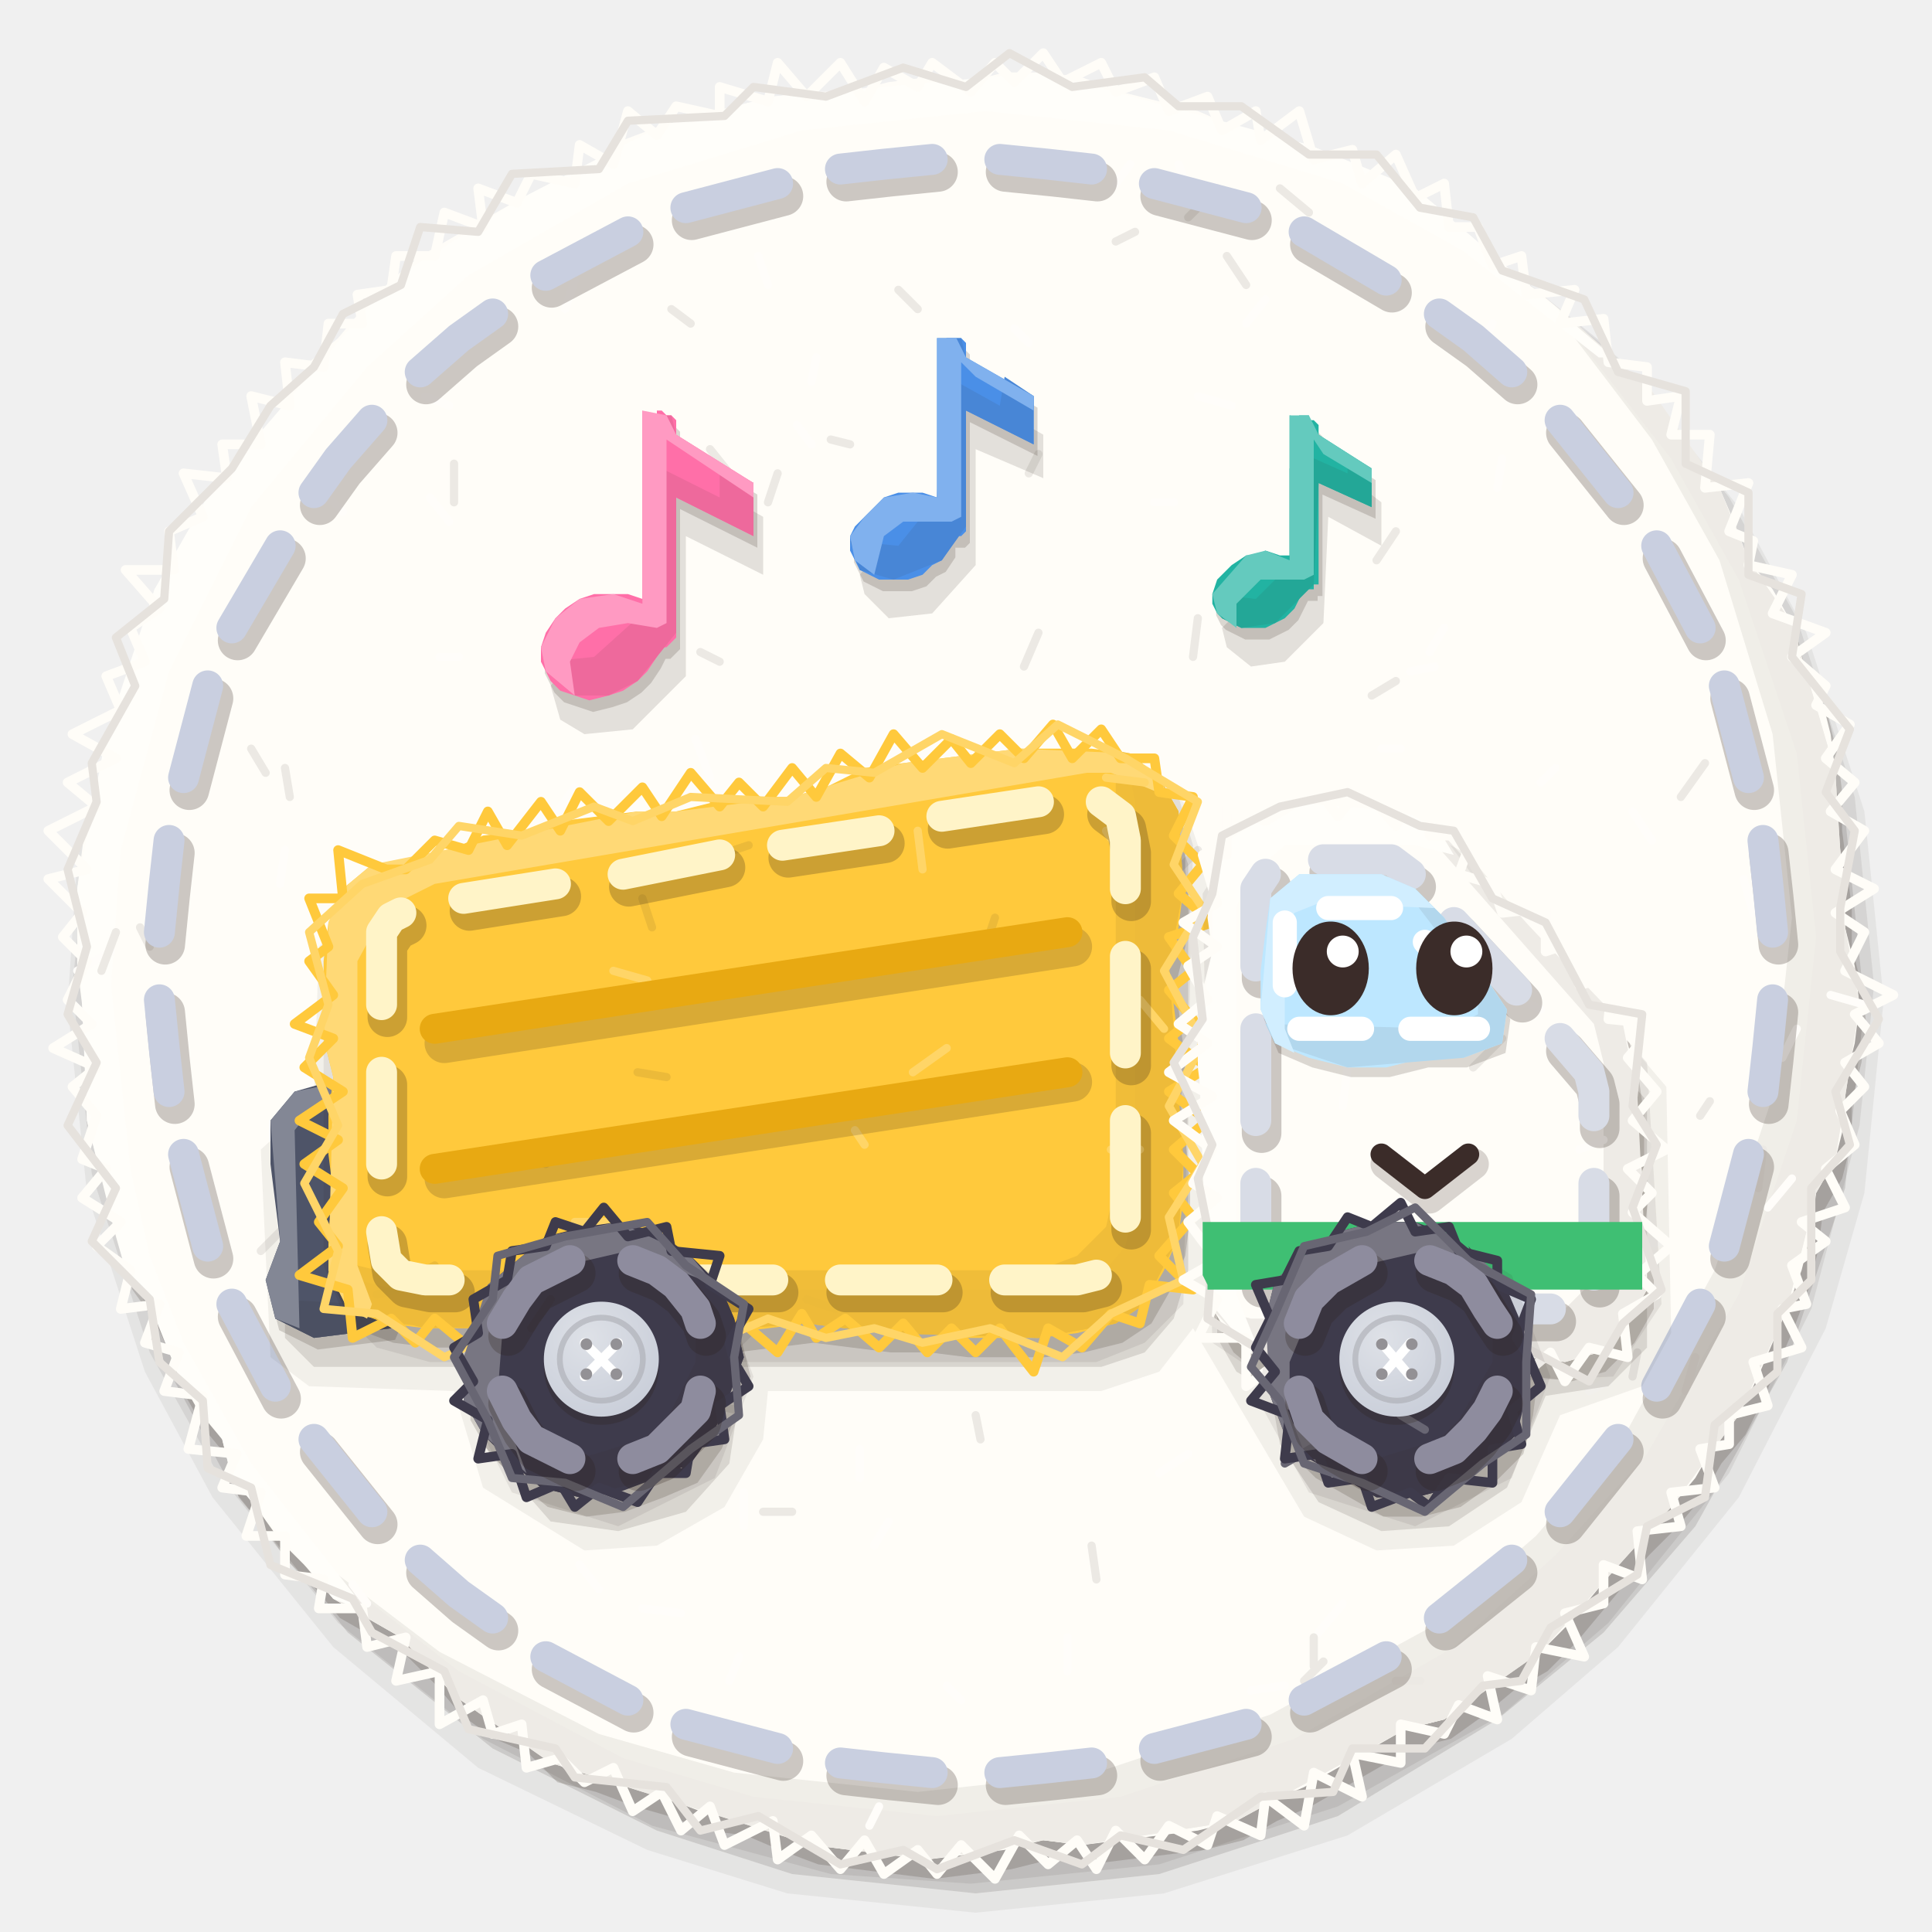
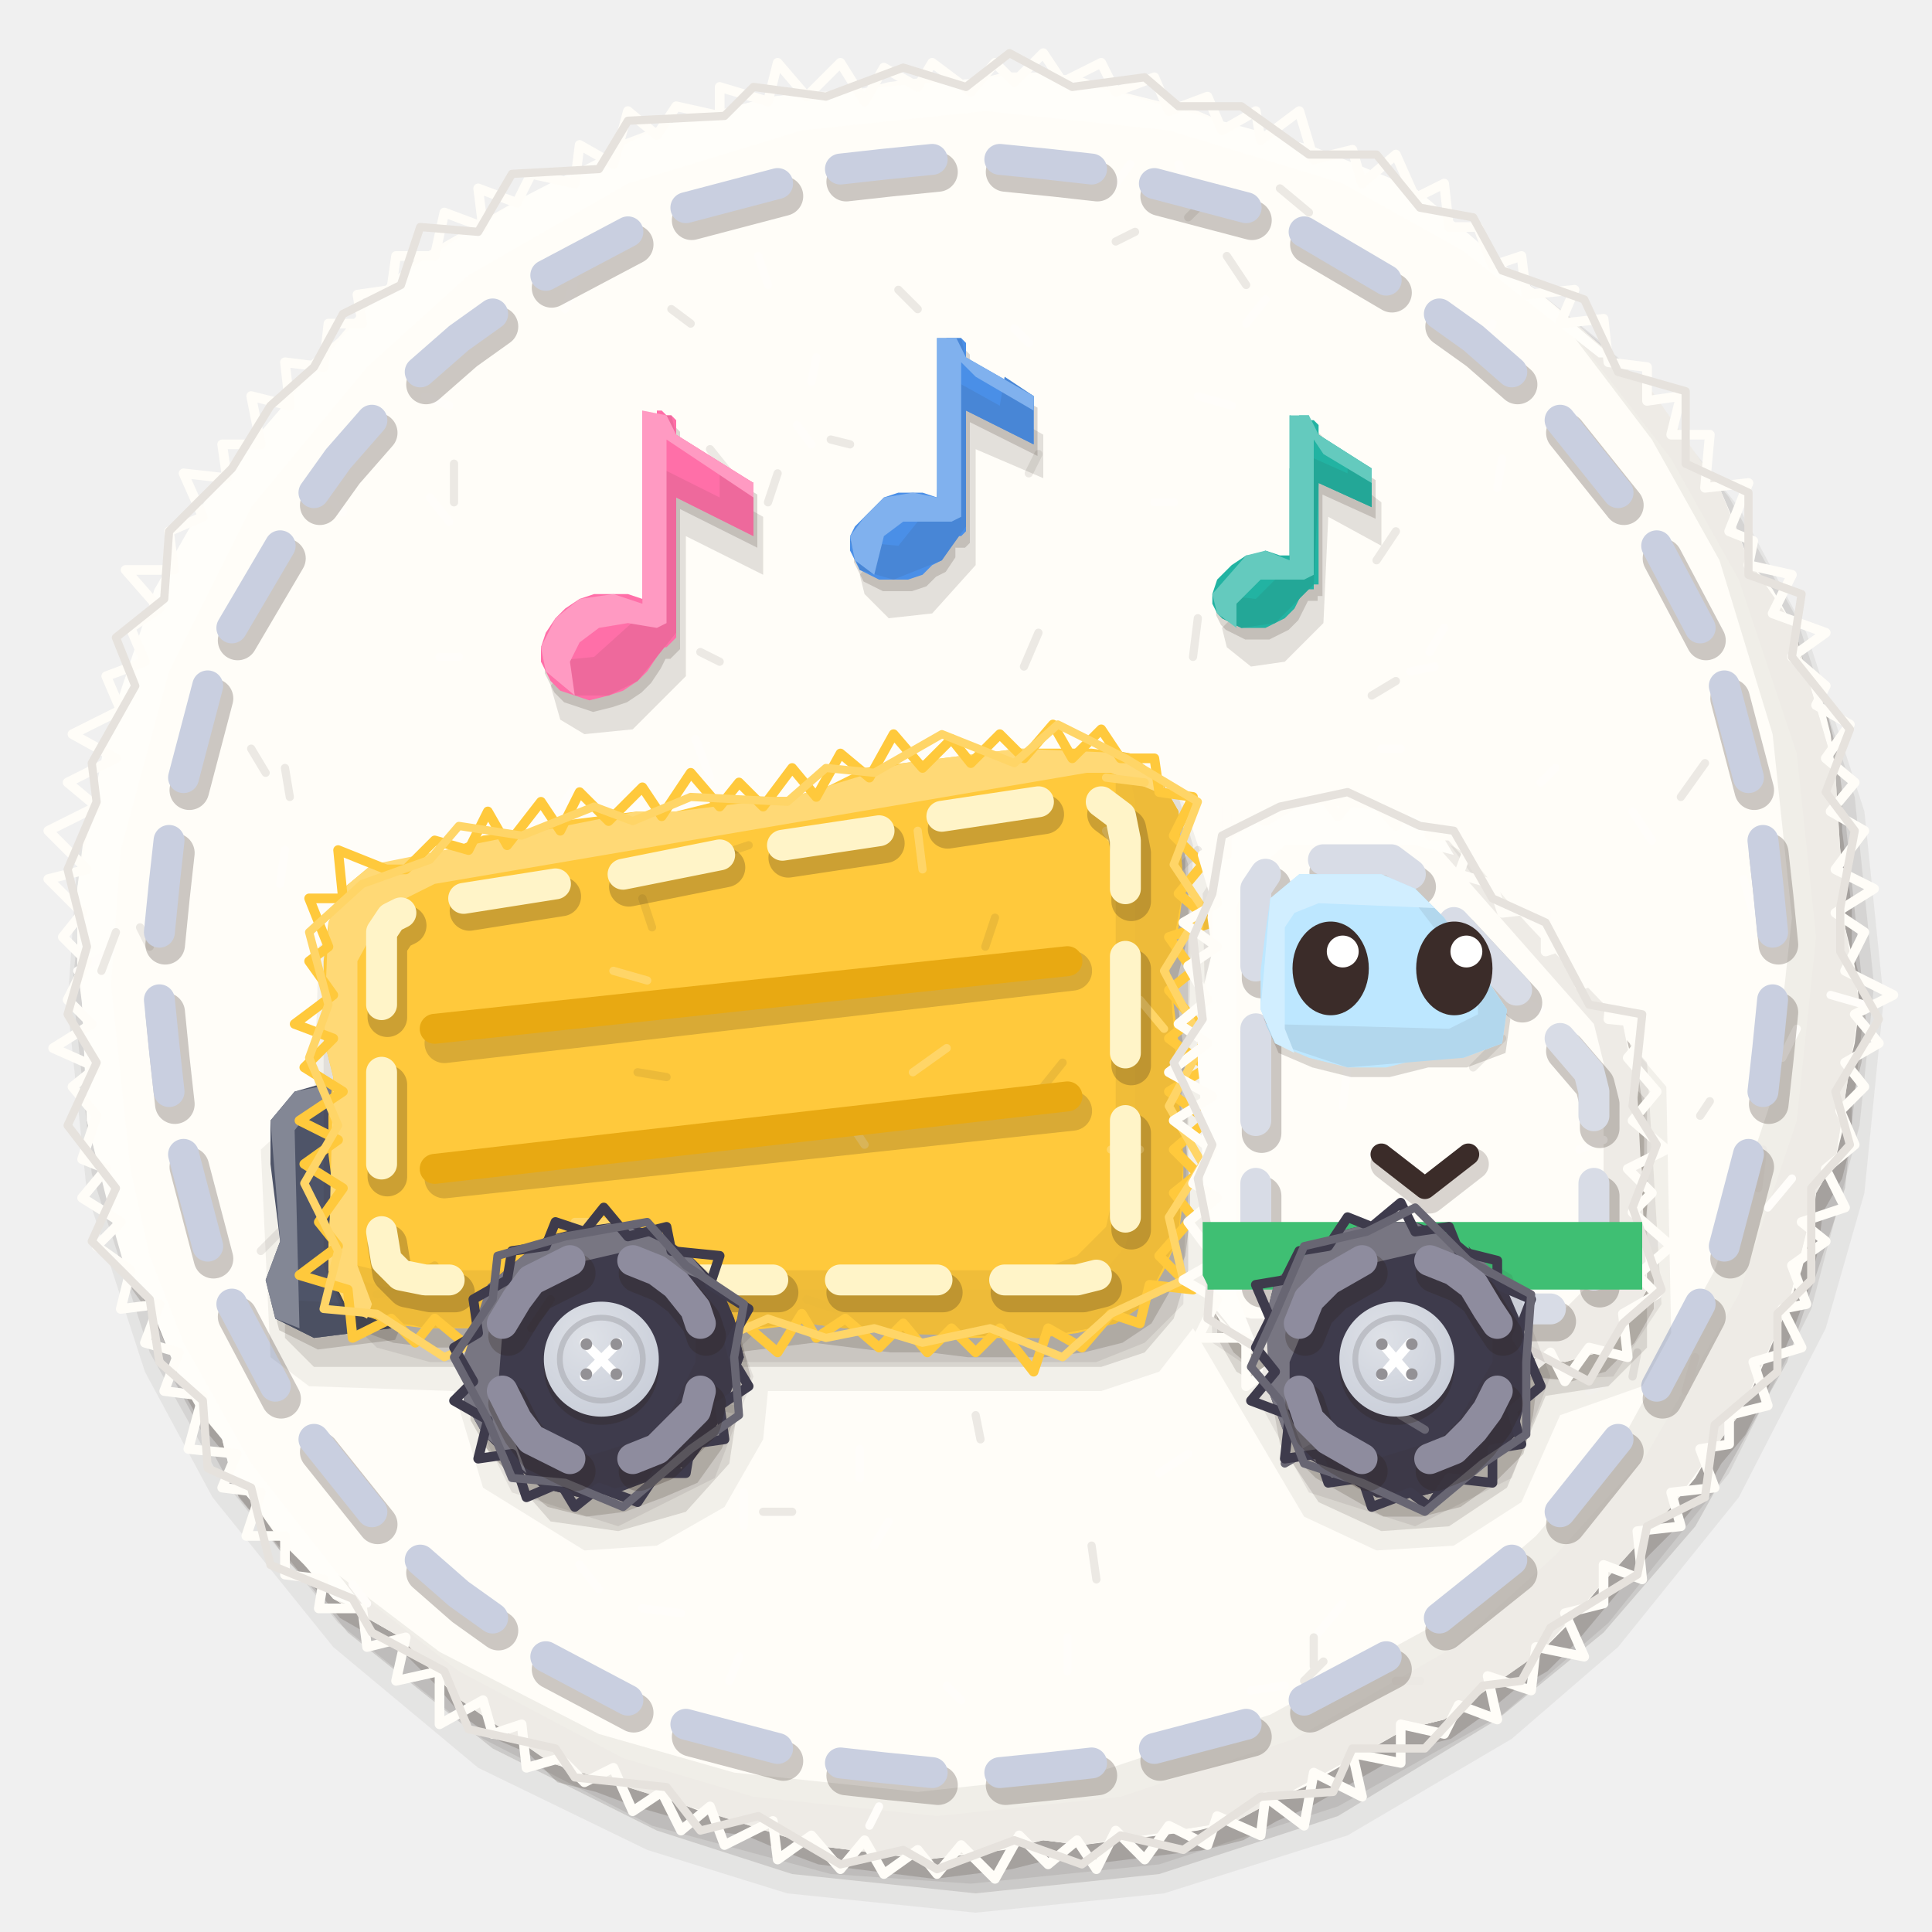
<svg xmlns="http://www.w3.org/2000/svg" viewBox="0 0 200 200" width="200" height="200">
  <defs>
    <path id="p1" d="M384 200l-2-8 0-8-1-8-1-8 0-8-1-8-2-8-4-7-2-8-4-7-5-6-3-8-3-7-5-6-5-7-4-7-6-5-7-5-5-6-6-5-7-5-6-5-6-6-6-5-8-2-7-4-7-3-8-2-8-2-7-3-8-2-8-2-8-3-8-1-8 0-8 2-8-1-8 1-8 2-8 0-8 1-8 2-8 2-7 2-8 3-6 5-7 4-8 3-7 4-7 4-7 4-6 5-6 6-5 6-6 5-4 7-5 7-6 5-5 7-4 7-3 7-5 7-2 8-2 7-3 8-3 7-1 8-3 8-1 8-1 8 0 8 0 8 1 8 1 8 0 8 0 8 2 8 2 8 2 8 2 7 5 7 3 7 3 8 4 7 5 6 2 8 5 6 5 7 6 6 5 6 7 4 7 4 6 6 5 6 7 5 7 3 6 6 8 2 8 3 7 2 8 3 8 1 7 3 8 3 8 1 8 1 8 1 8-1 8-1 8-2 8 1 8-1 8-1 8-1 8-2 7-4 7-3 7-4 7-4 7-4 8-2 7-5 6-5 7-4 6-6 5-6 5-6 5-6 6-6 5-6 4-7 5-6 4-8 3-7 3-7 3-8 2-8 1-8 4-7 2-8 0-8 2-8 1-8z" />
    <path id="p2" d="M367 207l-1 10-1 9M362 239l-5 19M352 270l-9 17M335 298l-12 15M313 323l-15 12M287 343l-17 9M258 357l-19 5M226 365l-9 1-10 1M193 367l-10-1-9-1M161 362l-19-5M130 352l-17-9M102 335l-7-5-8-7M77 313l-12-15M57 287l-9-17M43 258l-5-19M35 226l-1-9-1-10M33 193l1-10 1-9M38 161l5-19M48 130l10-17M65 102l5-7 7-8M87 77l8-7 7-5M113 57l17-9M142 43l19-5M174 35l9-1 10-1M207 33l10 1 9 1M239 38l19 5M270 48l17 10M298 65l7 5 8 7M323 87l12 15M343 113l9 17M357 142l5 19M365 174l1 9 1 10" />
    <path id="p3" d="M76 223l-8 1-7 2-5 6 0 9 1 8 1 8-3 8 2 8 8 4 8-1 8-1 3-7-1-8 1-8 1-8-1-8 0-8z" />
    <path id="p4" d="M85 178l-8 1-6 5-3 7-1 8 0 8 0 8 2 8-1 8 0 8 1 8-1 8 0 8 4 8 8 3 8 1 8 0 8 0 8-1 7 2 8 1 8-1 8 0 8 0 8-1 8-1 8 1 8 1 8 0 8 1 8 0 8 0 8-1 8-2 6-4 4-7 3-7 1-8 0-8-1-8-1-8 1-8-1-8-1-8 2-8 1-8-1-8 0-8-4-7-6-5-8-1-7 0-8 0-8 1-8 1-8 1-8 1-8 4-7 2-8 0-8 1-8 2-8 0-8 1-8 1-8 2-8 1-7 3z" />
    <path id="p5" d="M228 166l4 3 1 5 0 10M233 198l0 20M233 232l0 20M227 264l-4 1-15 0M194 265l-20 0M160 265l-19 0M127 265l-20 0M93 265l-5 0-5-1-3-3-1-6M79 241l0-19M79 208l0-15 2-3 2-1M96 186l19-3M129 181l20-4M162 175l20-3M195 169l20-3" />
    <path id="p6" d="M267 166l-8 4-6 5-2 7-1 8 1 7-2 8-1 8 0 8 1 8 0 8 1 8 1 8-1 8 0 8 4 7 6 5 8 2 8-1 8-1 8 0 8-1 8-1 8 2 8 1 7-2 6-6 4-7 0-8-2-8 1-8-1-8 0-8-1-7-2-8-6-6-5-5-6-6-5-6-7-5-5-6-4-6-7-4-8 0-8-2z" />
    <path id="p7" d="M274 178l14 0 4 3M301 191l13 14M323 215l6 7 1 4 0 5M330 245l0 19M321 271l-19 0M289 271l-19 0M260 264l0-19M260 232l0-19M260 200l0-16 2-3" />
    <path id="p8" d="M249 264l1 2 0 1 90 0 0-1 0-2 0-11-91 0z" />
    <path id="p9" d="M269 181l-6 5-1 7-1 8 0 8 3 7 7 3 8 2 8 0 8-2 8 0 8-3 1-7-4-6-5-6-4-7-6-6-7-3-8 0z" />
    <path id="p10" d="M154 281l-2-8-3-7-6-6-7-5-8-2-7 1-8 2-6 5-6 5-2 8-3 7 0 9 4 7 6 6 6 5 8 2 8-1 8-3 7-3 5-7 3-7z" />
    <path id="p11" d="M145 288l-1 4-4 4-4 4-5 2M118 302l-8-4-3-4-3-6M104 274l3-5 3-4 8-4M131 261l5 2 4 3 4 5 1 3" />
    <radialGradient id="g1" cx="0.38" cy="0.32" r="0.75">
      <stop offset="0" stop-color="#DEE1E7" />
      <stop offset="1" stop-color="#C9CED9" />
    </radialGradient>
    <path id="p12" d="M317 281l-2-7-3-7-5-6-6-5-8-3-8 0-8 2-7 5-6 5-2 8 1 8 0 8 3 8 5 5 7 4 7 4 8 0 8-2 7-5 6-6 2-8z" />
    <path id="p13" d="M310 288l-2 4-3 4-4 4-5 2M282 302l-7-4-4-4-2-6M269 274l2-5 4-4 7-4M296 261l5 2 4 3 3 5 2 3" />
    <path id="p14" d="M133 89l0 11 0 25 0-1-3-1-3 0-4 0-3 1-3 2-2 2-2 3-1 3 0 3 1 2 1 2 2 2 3 1 3 1 4-1 3-1 3-2 2-2 2-3 1-2 1 0 1-1 1-1 0-1 0-1 0-27 16 8 0-11-16-10 0-1 0-1 0-1-1-1-1 0-1-1-1 0 0 1-1 0-1 0-1-1z" />
    <path id="p15" d="M194 73l0 9 0 21-3-1-2 0-3 0-3 1-2 2-2 2-2 2-1 2 0 3 1 2 1 2 2 1 2 1 3 0 3 0 3-1 2-2 2-1 2-3 0-2 1 0 1 0 1-1 0-1 0-1 0-23 14 7 0-10-14-8 0-1 0-1 0-1-1-1-1 0-1 0-1 0-1 1-1-1z" />
    <path id="p16" d="M267 89l0 8 0 19 0-1-2 0-3-1-2 1-2 0-3 2-1 1-2 2-1 3 0 2 1 2 1 1 2 1 2 1 2 0 3 0 2-1 2-1 2-2 1-2 1-2 1 0 1 0 0-1 1 0 0-1 0-20 11 5 0-8-11-7 0-1 0-1-1-1-1 0 0-1-1 0-1 0-1 1-1-1z" />
  </defs>
  <g transform="scale(0.5)">
    <path d="M390 207l-4-39-12-37-14-26-25-31-30-24-35-18-38-10-30-3-39 4-38 12-34 20-22 19-25 31-18 35-10 38-2 30 4 39 12 37 14 26 25 31 30 25 35 17 29 9 39 4 39-4 38-12 34-20 22-19 25-31 18-35 8-28z" fill="#2A1C14" opacity=".06" />
    <path d="M386 208l-4 38-12 36-19 34-19 22-22 18-33 20-37 12-38 4-38-4-28-9-34-17-30-24-24-30-14-26-12-36-4-38 2-29 10-37 18-35 24-30 22-18 33-19 37-12 38-4 38 4 37 12 25 13 30 24 24 30 14 26 12 36z" fill="#2A1C14" opacity=".13" />
    <path d="M388 204l-4-39-12-37-14-25-25-31-30-24-35-18-37-10-30-2-38 4-37 12-34 19-22 19-25 31-17 34-10 38-3 29 4 39 12 37 14 25 25 31 30 24 35 18 37 10 29 2 39-4 37-12 34-19 22-19 25-31 17-34 10-38z" fill="#2A1C14" opacity=".08" />
    <use href="#p1" fill="#2A1C14" opacity=".17" transform="translate(1.4 4)" />
    <use href="#p1" fill="#FFFDF8" />
    <path d="M382 192l-2-32-9-31-9-13-6-15-14-20-19-17 0 2 19 25 14 25 11 36 4 38-4 37-12 36-18 33-19 22-22 19-33 18-36 12-37 4-38-4-28-8-33-17-25-19-3 1 6 7 14 8 11 12 20 14 54 17 24 3 24-4 8 1 32-5 35-19 8-2 20-14 27-30 14-19 10-22 6-24 4-7 5-32z" fill="#F0EEE8" />
    <path d="M382 192l-2-32-9-31-9-13-6-15-14-20-17-15 0 2 21 27 14 25 12 36 4 38-4 38-12 36-19 33-19 21-21 19-33 19-36 12-38 4-38-4-27-8-34-18-27-21-3 1 4 5 14 8 11 12 20 14 54 17 24 3 24-4 8 1 32-5 35-19 8-2 20-14 27-30 14-19 10-22 6-24 4-7 5-32z" fill="#EEEBE6" />
    <path d="M334 74l-41-35-22-9-55-15-56 5-23 6-29 15-27 17-37 43-12 21-10 30-6 32 2 48 8 31 5 7 6 15 9 13 2 8 21 25 5 2 0-2-22-28-14-25-7-18-4-18-4-38 2-28 10-37 17-34 24-29 21-19 33-19 36-11 38-4 38 4 36 11 25 14 28 22z" fill="#FFFEFA" />
    <path d="M234 34l-3 4m13-4l3 8m-128 16l-2 6m40-11l2 6m150 8l-4 7m-43-12l-4 5m-48 1l3 3m-125 11l5 2m76-10l-1 5m80 3l7 2m56 11l-1 6m-145-13l3 4m-102 9l5 5m18-3l4 5m150-4l-4 0m60 26l-3 5m1 3l-5 1m-201-3l4 0m49 17l3 8m143-6l-4 0m36 4l-3 3m-131-2l-5 3m-59 4l6 3m-11-7l-5 7m-55 6l-1 7m123-5l6 1m151-11l4 6m19 8l2 7m-213 0l5 4m-132 4l-7 4m58-8l-2 3m149-2l-4 2m162 10l7 2m-14 5l-3 6m-52-5l7 2m-47 0l2 3m-76-1l0 5m12-3l-4 1m28-2l2 4m85-3l-4 0m-221 20l4 3m266 1l-5 6m-22 7l-7 1m-117-3l-3 6m-103 2l-5 6m191 7l-5 4m38 6l-4 2m-179-12l-3 8m133 12l6 3m27-5l-1 5m-66 2l-6 4m-62-5l0 6m-24 3l0 7m30-1l-3 5m97 12l-5 6m-140-5l8 1m-21-10l4 5m-51-1l3 4m77 11l-2 5m70-9l0 7m45 3l-7 1m-63-1l3 3m-17 22l-2 4" fill="none" stroke="#FFFDFA" stroke-width="1.7" stroke-linecap="round" stroke-linejoin="round" />
    <path d="M265 39l6 5m-19-5l-6 6m-11 3l-4 2m-45 10l4 4m64-11l4 6m-119 5l4 3m164 7l5 4m-97 16l-2 4m-41-7l4 1m-29 1l4 5m-57-2l0 8m67-6l-2 6m130 6l-4 6m-70 15l-3 7m36-10l-1 8m42 5l-5 3m-139-9l4 2m-97 18l3 5m298-2l-5 7m-289-6l1 6m188 11l-4 4m-41 7l1 6m-66-13l5 3m-63 5l-1 4m-50 0l2 4m-7-3l-3 8m103 0l1 6m203-1l-4 1m-70 0l-5 2m-166 14l-4 3m29 1l5 0m68-9l-7 0m180 10l-2 3m13 7l-1 8m-266-10l-6 5m196 15l-6 0m-70 2l1 4m-153-9l-6 6m40 11l-6 1m69 3l-5 5m120-9l-7 1m86 10l-2 7m-10-8l-1 5m-205 2l4 6m11-2l5 1m49 1l1 5m-45 15l6 0m62 7l1 7m45 12l0 6m2-1l-4 4m19 0l5 0" fill="none" stroke="#ECE9E4" stroke-width="1.7" stroke-linecap="round" stroke-linejoin="round" />
    <path d="M382 201l10 5-8 4 5 6-7 4 4 5-5 5 3 7-6 5 4 8-9 3 5 4-7 5 3 8-5 1 4 8-10 3 3 9-8 2 0 6-6 1 3 8-9 1 2 7-9 1 1 10-8-3 0 8-8 2 4 9-10-2-1 9-9-3 2 9-8-3-3 6-9-2 0 8-10-2 2 9-10-5-2 11-8-6-1 8-9-4-2 6-8-4-5 7-6-6-4 8-4-6-6 5-6-6-5 9-7-7-5 6-4-5-7 5-4-7-5 6-6-7-7 5-1-8-10 5-3-8-6 5-4-8-6 4-4-9-6 3-5-5-7 2-1-9-6 2-2-7-9 5 0-11-9 2 2-9-8 2-1-8-9 0 1-6-8-1 0-8-8 0 3-9-8-1 3-7-10-1 3-11-8-1 3-8-7-2 3-8-8 1 2-8-7-5 5-5-8-5 5-6-5-2 3-9-5-6 5-4-9-4 8-5-5-5 4-8-5-5 4-5-7-7 8-2-8-8 10-5-6-5 10-5-9-5 10-5-3-7 8-3-3-7 6-4-7-8 10 0-1-8 7-3-4-9 9 1-1-7 8 0-2-10 8 2-1-9 8 1 1-9 7 0-1-6 7-1 1-7 8 0 2-9 8 3-1-8 8 3 3-6 9 2 1-8 7 4 3-11 6 5 4-6 9 2 0-6 10 3 2-8 6 7 7-7 5 8 4-7 7 4 3-5 8 6 5-6 4 4 6-6 4 6 8-4 3 6 8-3 3 7 8-3 3 7 7-4 1 6 8-6 3 10 8-2 2 7 7-6 4 9 6-3 1 9 6 0 3 8 6-2 1 8 10-1-3 7 9-1 1 9 8 1 0 7 7-1-2 8 8 0-1 11 9-1-4 10 5 2-1 5 9 2-4 8 11 4-7 5 7 6-2 4 7 4-5 7 6 5-5 6 7 4-6 8 8 4-8 5 6 4-4 8" fill="none" stroke="#FFFDF8" stroke-width="2" stroke-linecap="round" stroke-linejoin="round" />
    <path d="M381 197l8 14-9 15 3 11-8 9 0 19-7 7 0 12-13 11-2 15-12 6-2 10-18 11-6 11-8 1-12 13-15 0-4 9-15 1-16 11-13-3-8 6-14-5-16 6-7-4-13 3-17-10-12 3-7-9-19-2-4-6-18-4-5-12-15-8-4-7-17-7-4-16-9-4-1-14-9-8-2-13-12-12 5-11-10-13 6-13-6-10 4-14-4-16 6-14-1-8 9-16-4-10 10-8 1-14 13-13 8-13 9-8 6-11 12-6 4-12 12 1 7-12 18-1 6-10 20-1 6-6 15 2 16-6 13 4 9-7 13 7 15-2 7 6 13 0 14 10 14 0 9 11 11 2 6 11 17 6 7 15 14 4 0 15 13 6 0 17 11 4-2 13 12 15-5 13 6 8-3 16 0 9" fill="none" stroke="#E6E2DD" stroke-width="1.7" stroke-linecap="round" stroke-linejoin="round" />
    <use href="#p2" fill="none" stroke="#2A1C14" stroke-width="8.2" stroke-linecap="round" stroke-linejoin="round" opacity=".24" transform="translate(1.2 2.6)" />
    <use href="#p2" fill="none" stroke="#C9CFE0" stroke-width="6.4" stroke-linecap="round" stroke-linejoin="round" />
    <path d="M65 228l-11 10 2 43 8 6 30 1 6 20 21 13 15-1 14-8 8-14 1-10 69 0 12-4 7-9 23 39 15 7 16-1 14-9 8-18 17-6 6-11-1-51-41-48-11-6-26 0-17 10-5-15-16-9-148 24-15 15z" fill="#2A1C14" opacity=".06" />
    <path d="M79 187l-9 13 0 32-7 1-4 6 0 38 6 6 34 0 1 16 14 16 14 2 14-4 9-10 3-20 74 0 9-3 6-7 3-10 0-84-3-9-7-6-14-3zM262 177l-8 6-2 8 0 86 4 7 7 4 2 11 8 12 13 6 14-1 12-8 8-19 13-2 8-8 0-51-43-50-9-3z" fill="#2A1C14" opacity=".13" />
    <use href="#p3" fill="#2A1C14" opacity=".17" transform="translate(.8 2.4)" />
    <use href="#p3" fill="#4E5468" />
    <path d="M57 273l8 4 16-2 3-7 1-24-1-16-5-3 0 41-4 4-18-1z" fill="#4B5062" />
    <path d="M76 223l-15 3-5 6 2 25-3 8 2 8 5 2-1-41 4-5 13 0 6 2 0-3z" fill="#838795" />
    <path d="M86 178l-12 6-7 14 0 64 4 10 7 7 11 3 138 0 10-4 8-8 2-95-3-10-8-7-15-2z" fill="#2A1C14" opacity=".08" />
    <use href="#p4" fill="#2A1C14" opacity=".17" transform="translate(1.4 4)" />
    <use href="#p4" fill="#FFC93C" />
    <path d="M68 263l4 8 8 3 16 1 16-1 15 3 40-3 16 2 32 1 16-3 6-4 7-14 1-16-3-40 3-16-1-16-4-7-6-5-5-1 2 6 0 84-2 9-6 6-8 3-137 0-8-2z" fill="#F0BD39" />
    <path d="M72 271l16 4 24-1 15 3 40-3 16 2 32 1 16-3 6-4 7-14 1-16-3-40 3-16-1-16-4-7-7-5 2 10 0 83-2 9-5 6-9 3-137 0-12-3-1 1z" fill="#EEBB39" />
    <path d="M77 179l-6 5-3 7-1 24 2 8-1 40 4 8 4 2 1-3-3-8 0-63 6-11 10-5 135-23 5 0 12 5-2-4-6-5-23-1-24 3-23 7-24 3-8 0z" fill="#FFD976" />
    <path d="M229 161l8 1m-47 10l1 8m38-8l2 3m-104 26l7 2m102 4l5 6m-45 4l-7 5m47 16l-6 0m-53-4l2 3m-52 16l-8 0m-31 11l3 2" fill="none" stroke="#FFD567" stroke-width="1.7" stroke-linecap="round" stroke-linejoin="round" />
    <path d="M155 175l-6 2m57 13l-2 6m-71-10l2 6m-3 30l6 1m82-3l-4 5m-102 12l-1 4m-23 21l-6 3m-2 2l-4 1m89 1l6 2" fill="none" stroke="#ECBA39" stroke-width="1.7" stroke-linecap="round" stroke-linejoin="round" />
    <path d="M84 180l6-6 7 2 4-8 4 7 7-9 4 6 4-8 6 6 7-7 4 6 6-9 6 7 4-5 5 5 6-8 5 6 5-9 6 5 5-9 6 7 6-6 4 5 6-6 5 5 6-7 4 7 6-6 4 6 7 0 1 7 7 1-4 8 6 6-5 6 7 6-9 3 5 7-5 4 5 6-5 4 8 6-8 5 8 6-7 6 5 5-5 4 4 5-7 8 7 7-9-1-2 8-6-2-6 7-7-4-3 9-7-9-5 5-5-5-5 5-5-6-5 5-7-6-6 4-3-5-5 8-7-6-5 6-5-5-5 6-7-6-4 7-6-8-4 4-7-5-3 8-8-7-4 4-6-5-4 5-5-5-8 4-1-10-10-3 8-6-4-5 5-7-8-5 7-5-8-4 9-6-8-5 6-6-8-3 8-6-5-7 4-3-4-10 7 0-1-10 10 4 4 0" fill="none" stroke="#FFC93C" stroke-width="2" stroke-linecap="round" stroke-linejoin="round" />
    <path d="M89 178l6-7 13 2 15-6 8 3 12-5 20 1 8-7 10 1 14-8 15 6 9-8 14 7 15 9-5 13 6 9-8 13 8 15-7 13 7 12-7 11 3 13-15 7-10 9-15-6-14 3-10-3-10 2-12-4-14 6-15-4-12 4-9-6-17 8-14-9-11-1 3-12-7-14 7-12-6-14 4-11-4-15 11-10 14-5" fill="none" stroke="#FFD567" stroke-width="1.7" stroke-linecap="round" stroke-linejoin="round" />
    <use href="#p5" fill="none" stroke="#2A1C14" stroke-width="8.2" stroke-linecap="round" stroke-linejoin="round" opacity=".24" transform="translate(1.2 2.6)" />
    <use href="#p5" fill="none" stroke="#FFF4C8" stroke-width="6.4" stroke-linecap="round" stroke-linejoin="round" />
-     <path d="M92 216l130-20" fill="none" stroke="#2A1C14" stroke-width="8.2" stroke-linecap="round" stroke-linejoin="round" opacity=".18" />
-     <path d="M90 213l131-20" fill="none" stroke="#E8A912" stroke-width="6.2" stroke-linecap="round" stroke-linejoin="round" />
-     <path d="M92 244l130-20" fill="none" stroke="#2A1C14" stroke-width="8.2" stroke-linecap="round" stroke-linejoin="round" opacity=".18" />
-     <path d="M90 242l131-20" fill="none" stroke="#E8A912" stroke-width="6.2" stroke-linecap="round" stroke-linejoin="round" />
+     <path d="M92 216l130-15" fill="none" stroke="#2A1C14" stroke-width="8.2" stroke-linecap="round" stroke-linejoin="round" opacity=".18" />
+     <path d="M90 213l131-14" fill="none" stroke="#E8A912" stroke-width="6.2" stroke-linecap="round" stroke-linejoin="round" />
+     <path d="M92 244l130-14" fill="none" stroke="#2A1C14" stroke-width="8.2" stroke-linecap="round" stroke-linejoin="round" opacity=".18" />
+     <path d="M90 242l131-15" fill="none" stroke="#E8A912" stroke-width="6.2" stroke-linecap="round" stroke-linejoin="round" />
    <path d="M268 170l-12 4-7 11 2 93 15 10 68-3 10-15-3-50-42-47z" fill="#2A1C14" opacity=".08" />
    <use href="#p6" fill="#2A1C14" opacity=".17" transform="translate(1.4 4)" />
    <use href="#p6" fill="#FFFDF8" />
    <path d="M251 271l9 10 8 2 40-4 16 3 7-2 6-6 4-7-2-40-3-15-22-23-7-5-9-12-5-2 37 42 2 8 0 40-3 6-5 5-7 2-58 0z" fill="#EEEBE6" />
    <path d="M266 166l-13 9-2 7 0 15-3 16 2 56 9 11 1-2-4-10 0-80 2-6 8-7 27 0 8 2-3-5-7-4z" fill="#FFFEFA" />
    <path d="M288 187l7 5m-11 2l-4 3m21 2l2 5m10 2l6 3m-40 12l-1 8m53-8l-1 8m2 7l-5 2" fill="none" stroke="#FFFDFA" stroke-width="1.7" stroke-linecap="round" stroke-linejoin="round" />
    <path d="M311 215l-6 6" fill="none" stroke="#ECE9E4" stroke-width="1.7" stroke-linecap="round" stroke-linejoin="round" />
    <path d="M267 167l4-6 6 8 5-6 7 8 5-8 2 10 9 0-3 8 7 2 2 6 9-1 0 9 6-2 1 9 7-2-1 9 10 1-6 7 6 7-5 6 7 6-8 4 5 5-4 4 8 7-7 6 4 4-7 4 1 9-8-2-5 7-3-6-7 6-5-8-5 7-7-6-2 7-8-6-4 8-6-8-5 8-6-7-8 6 0-10-10 0 4-8-7-4 7-4-6-8 6-5-5-3 4-7-8-6 8-5-9-5 8-6-6-4 6-5-4-7 6-4-7-5 7-4-3-10 5 0 0-10 8 3 5-3" fill="none" stroke="#FFFDF8" stroke-width="2" stroke-linecap="round" stroke-linejoin="round" />
    <path d="M265 167l14-3 15 7 7 1 8 14 11 5 9 17 11 2-2 19 5 8-5 13 6 17-8 7-7 12-15-8-13 5-13-4-11 5-17-5-10-6 1-14-3-15 3-7-8-17 6-9-2-17 4-9 2-12 12-6" fill="none" stroke="#E6E2DD" stroke-width="1.7" stroke-linecap="round" stroke-linejoin="round" />
    <use href="#p7" fill="none" stroke="#2A1C14" stroke-width="8.2" stroke-linecap="round" stroke-linejoin="round" opacity=".24" transform="translate(1.2 2.6)" />
    <use href="#p7" fill="none" stroke="#D8DCE6" stroke-width="6.4" stroke-linecap="round" stroke-linejoin="round" />
    <use href="#p8" fill="#3FBF73" />
    <use href="#p9" fill="#2A1C14" opacity=".17" transform="translate(.7 2)" />
    <use href="#p9" fill="#BDE7FF" />
    <path d="M264 216l15 5 24-2 8-3 1-7-13-19-6-6-3-1 16 21 0 6-6 3-38-1z" fill="#B2D7ED" />
    <path d="M263 186l-2 23 3 7 4 2-2-5 0-21 2-3 5-2 24 1-4-4-7-3-17 0z" fill="#D1EEFF" />
-     <path d="M275 188l13 0M295 195l9 10M306 213l-1 0-13 0M282 213l-13 0M266 204l0-13" fill="none" stroke="#FFFFFF" stroke-width="5" stroke-linecap="round" stroke-linejoin="round" />
    <ellipse cx="275.5" cy="200.5" rx="7.9" ry="9.7" fill="#3B2C29" />
    <circle cx="278" cy="197" r="3.3" fill="#FFFFFF" />
    <ellipse cx="301.1" cy="200.5" rx="7.9" ry="9.7" fill="#3B2C29" />
    <circle cx="303.6" cy="197" r="3.3" fill="#FFFFFF" />
    <path d="M287 241l9 7 9-7" fill="none" stroke="#2A1C14" stroke-width="6.5" stroke-linecap="round" stroke-linejoin="round" opacity=".18" />
    <path d="M286 239l9 7 9-7" fill="none" stroke="#3B2C29" stroke-width="4.5" stroke-linecap="round" stroke-linejoin="round" />
    <path d="M156 285l-8-21-13-8-15-1-19 12-5 22 10 20 22 7 20-10z" fill="#2A1C14" opacity=".08" />
    <use href="#p10" fill="#2A1C14" opacity=".17" transform="translate(1.4 4)" />
    <use href="#p10" fill="#3E3B4C" />
    <path d="M152 273l-3-7-9-8-1 2 5 9 0 13-6 12-5 4-13 4-12-3-6-3-2 1 12 11 8 2 16-4 7-3 5-7 6-15z" fill="#3D3948" />
    <path d="M143 260l-15-7-15 3-6 5-6 5-5 15 0 9 4 7 9 8-6-16 1-13 3-6 10-8 13-3 18 7z" fill="#787682" />
    <path d="M124 284l2 4" fill="none" stroke="#686673" stroke-width="1.7" stroke-linecap="round" stroke-linejoin="round" />
    <path d="M114 269l-4 6" fill="none" stroke="#3D3947" stroke-width="1.7" stroke-linecap="round" stroke-linejoin="round" />
    <path d="M152 282l3 5-6 4 1 7-7 1-1 6-6 0-4 6-8-3-5 4-3-5-7 3-3-9-7 1 2-8-7-4 4-4-4-7 5-3-1-7 7-4 1-6 7-1 2-5 6 2 4-5 5 6 8-2 1 5 10 1-2 6 8 5-4 7 1 4" fill="none" stroke="#3E3B4C" stroke-width="2" stroke-linecap="round" stroke-linejoin="round" />
    <path d="M152 281l1 12-10 7-14 12-12-5-11-1-5-12-7-13 8-12 1-9 14-4 17-3 8 9 12 8-2 11" fill="none" stroke="#686673" stroke-width="1.7" stroke-linecap="round" stroke-linejoin="round" />
    <use href="#p11" fill="none" stroke="#2A1C14" stroke-width="8.2" stroke-linecap="round" stroke-linejoin="round" opacity=".24" transform="translate(1.2 2.6)" />
    <use href="#p11" fill="none" stroke="#8E8C9E" stroke-width="6.4" stroke-linecap="round" stroke-linejoin="round" />
    <circle cx="124.5" cy="283.1" r="11.9" fill="#2A1C14" opacity=".22" />
    <circle cx="124.5" cy="281.4" r="11.9" fill="url(#g1)" />
    <circle cx="124.5" cy="281.4" r="8.6" fill="none" stroke="#AAABB2" stroke-width="1.2" opacity=".6" />
    <path d="M121 278l7 7M128 278l-7 7" fill="none" stroke="#FFFFFF" stroke-width="1.9" stroke-linecap="round" stroke-linejoin="round" />
    <circle cx="121.4" cy="278.3" r="1.2" fill="#939195" />
    <circle cx="127.6" cy="278.3" r="1.2" fill="#939195" />
    <circle cx="121.4" cy="284.5" r="1.2" fill="#939195" />
    <circle cx="127.6" cy="284.5" r="1.2" fill="#939195" />
    <path d="M321 285l-8-21-13-8-15-1-19 12-6 22 11 20 22 7 20-10z" fill="#2A1C14" opacity=".08" />
    <use href="#p12" fill="#2A1C14" opacity=".17" transform="translate(1.4 4)" />
    <use href="#p12" fill="#3E3B4C" />
    <path d="M317 281l-5-14-8-9 5 11 0 13-7 12-4 4-13 4-19-5 5 5 14 8 8 0 8-2 13-11z" fill="#3D3948" />
    <path d="M307 261l-14-8-8 0-8 2-7 5-6 5-2 8 1 16 3 8 8 7-7-15 0-7 5-12 10-8 13-3 6 2 11 5z" fill="#787682" />
    <path d="M273 299l-7 4m24-10l5 3" fill="none" stroke="#686673" stroke-width="1.7" stroke-linecap="round" stroke-linejoin="round" />
    <path d="M316 280l3 7-6 5 2 7-6 1 0 7-9-1-4 6-4-3-8 3-2-6-7 1-2-6-7 1 1-9-8-3 5-6-4-5 3-6-3-7 6-1 3-6 6-1 4-6 5 2 6-5 3 6 7-1 2 5 8 2 0 5 7 3-3 8 2 3" fill="none" stroke="#3E3B4C" stroke-width="2" stroke-linecap="round" stroke-linejoin="round" />
    <path d="M316 282l0 15-9 6-12 10-13-6-12-4-5-13-6-7 5-11 6-14 13-3 10-5 11 11 13 7-1 14" fill="none" stroke="#686673" stroke-width="1.7" stroke-linecap="round" stroke-linejoin="round" />
    <use href="#p13" fill="none" stroke="#2A1C14" stroke-width="8.2" stroke-linecap="round" stroke-linejoin="round" opacity=".24" transform="translate(1.2 2.6)" />
    <use href="#p13" fill="none" stroke="#8E8C9E" stroke-width="6.4" stroke-linecap="round" stroke-linejoin="round" />
    <circle cx="289.2" cy="283.1" r="11.9" fill="#2A1C14" opacity=".22" />
    <circle cx="289.2" cy="281.4" r="11.9" fill="url(#g1)" />
    <circle cx="289.2" cy="281.4" r="8.6" fill="none" stroke="#AAABB2" stroke-width="1.2" opacity=".6" />
    <path d="M286 278l6 7M292 278l-6 7" fill="none" stroke="#FFFFFF" stroke-width="1.9" stroke-linecap="round" stroke-linejoin="round" />
    <circle cx="286.1" cy="278.3" r="1.2" fill="#939195" />
    <circle cx="292.3" cy="278.3" r="1.2" fill="#939195" />
    <circle cx="286.1" cy="284.5" r="1.2" fill="#939195" />
    <circle cx="292.3" cy="284.5" r="1.2" fill="#939195" />
    <path d="M135 93l0 39-13 0-8 10 2 7 5 3 10-1 11-11 0-29 16 8 0-12-16-9-1-4z" fill="#2A1C14" opacity=".13" />
    <use href="#p14" fill="#2A1C14" opacity=".17" transform="translate(.8 2.4)" />
    <use href="#p14" fill="#FF6FA8" />
    <path d="M113 139l6 5 7 0 6-3 8-10 0-28 16 8 0-11-7-4 0 7-12-6-3 0-1 30-10 9-10 1zM140 90l-1-4-5 0 4 4z" fill="#EE699C" />
    <path d="M133 85l0 40-6-2-7 1-5 4-3 6 1 5 6 5-1-7 2-4 4-3 6-1 6 1 2-1 0-38 18 12 0-3-16-10-2-4z" fill="#FF9AC2" />
    <path d="M196 78l0 33-11 0-7 8 1 4 5 5 9-1 9-10 0-24 14 6 0-9-14-8-1-4z" fill="#2A1C14" opacity=".13" />
    <use href="#p15" fill="#2A1C14" opacity=".17" transform="translate(.8 2.4)" />
    <use href="#p15" fill="#4A8FE7" />
    <path d="M194 103l-8 10-10-1 2 6 7 2 10-4 5-7 0-24 14 7 0-10-6-4-1 6-9-5-3 1zM200 74l-1-4-5 0 1 2z" fill="#4886D6" />
    <path d="M194 70l0 33-5-1-6 1-4 4-3 4 1 5 4 3 2-8 4-3 10 0 2-1 0-32 3 3 12 7 0-3-14-8-2-4z" fill="#80B1EE" />
    <path d="M269 94l0 29-9 0-7 7 1 4 5 4 7-1 8-8 1-22 11 6 0-9-13-10z" fill="#2A1C14" opacity=".13" />
    <use href="#p16" fill="#2A1C14" opacity=".17" transform="translate(.8 2.4)" />
    <use href="#p16" fill="#22B3A2" />
    <path d="M267 97l0 20-7 7-9-1 2 5 4 2 7-1 8-8 1-21 11 5 0-8-5-3 0 4-9-4zM273 90l-2-3-4-1 1 2z" fill="#23A797" />
    <path d="M267 86l0 30-5-2-4 1-7 8 1 4 4 3 0-5 5-5 9 0 2-1 0-28 2 3 10 6 0-3-11-7-2-4z" fill="#64CABE" />
  </g>
</svg>
